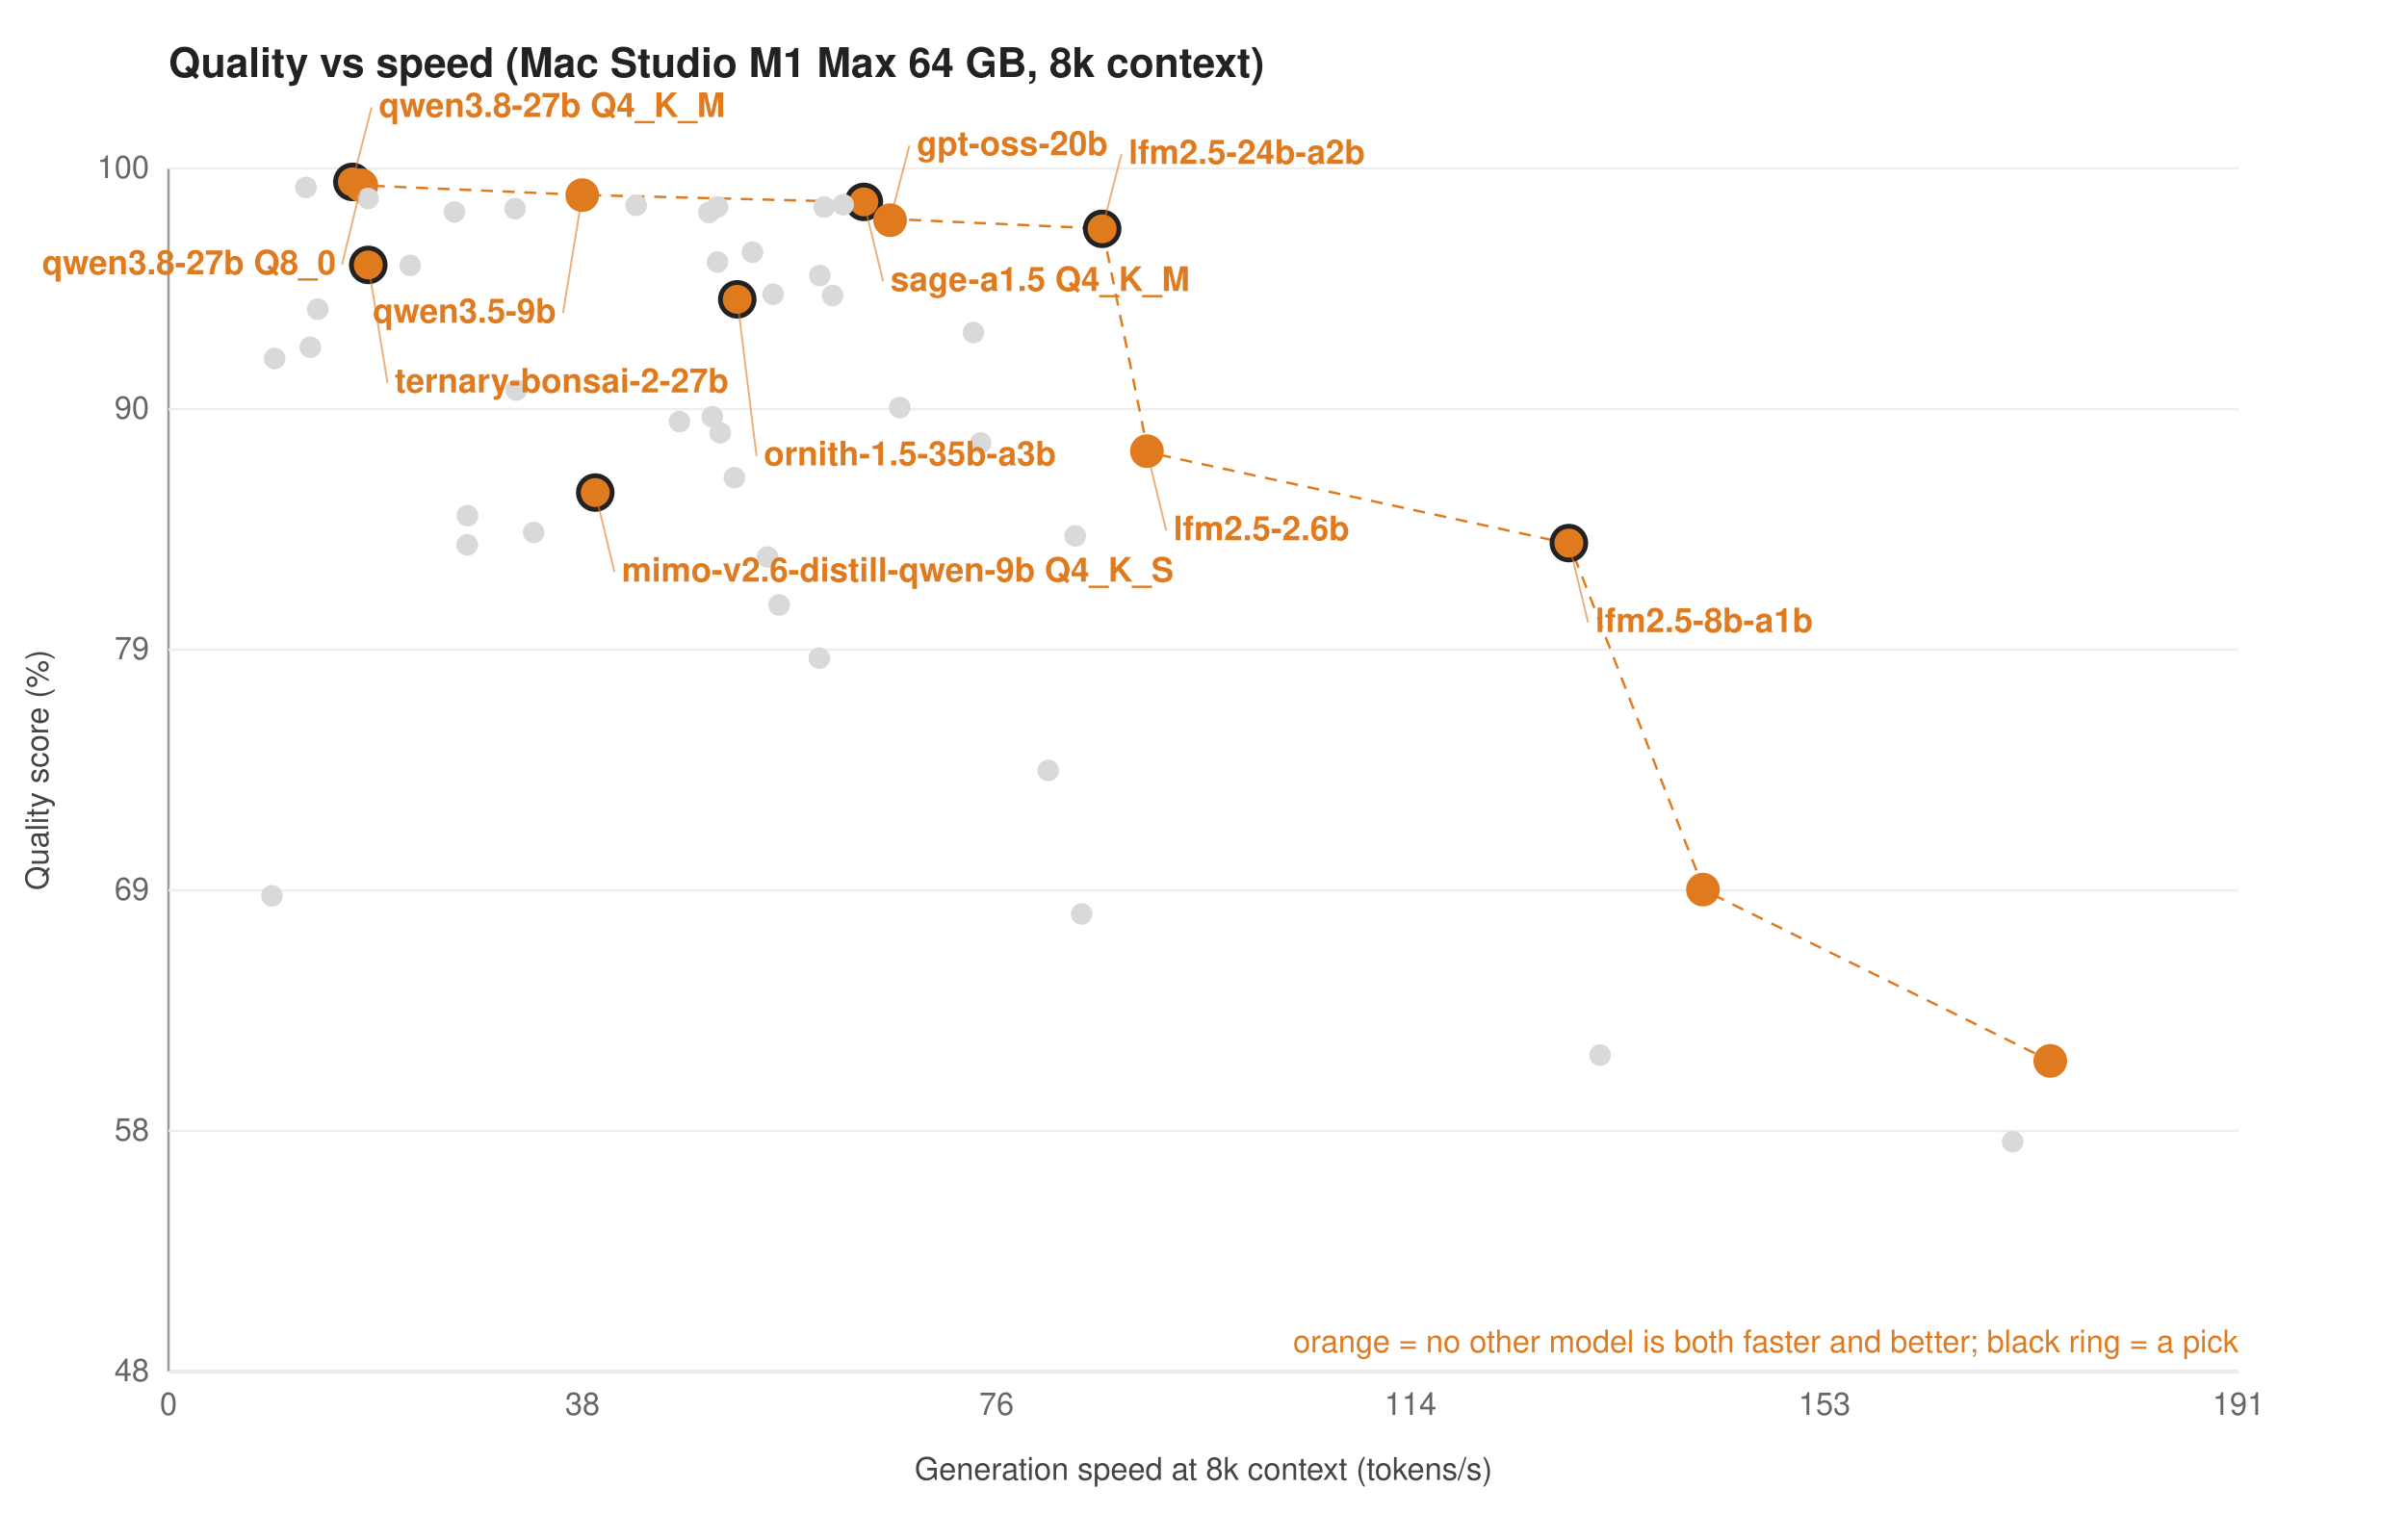
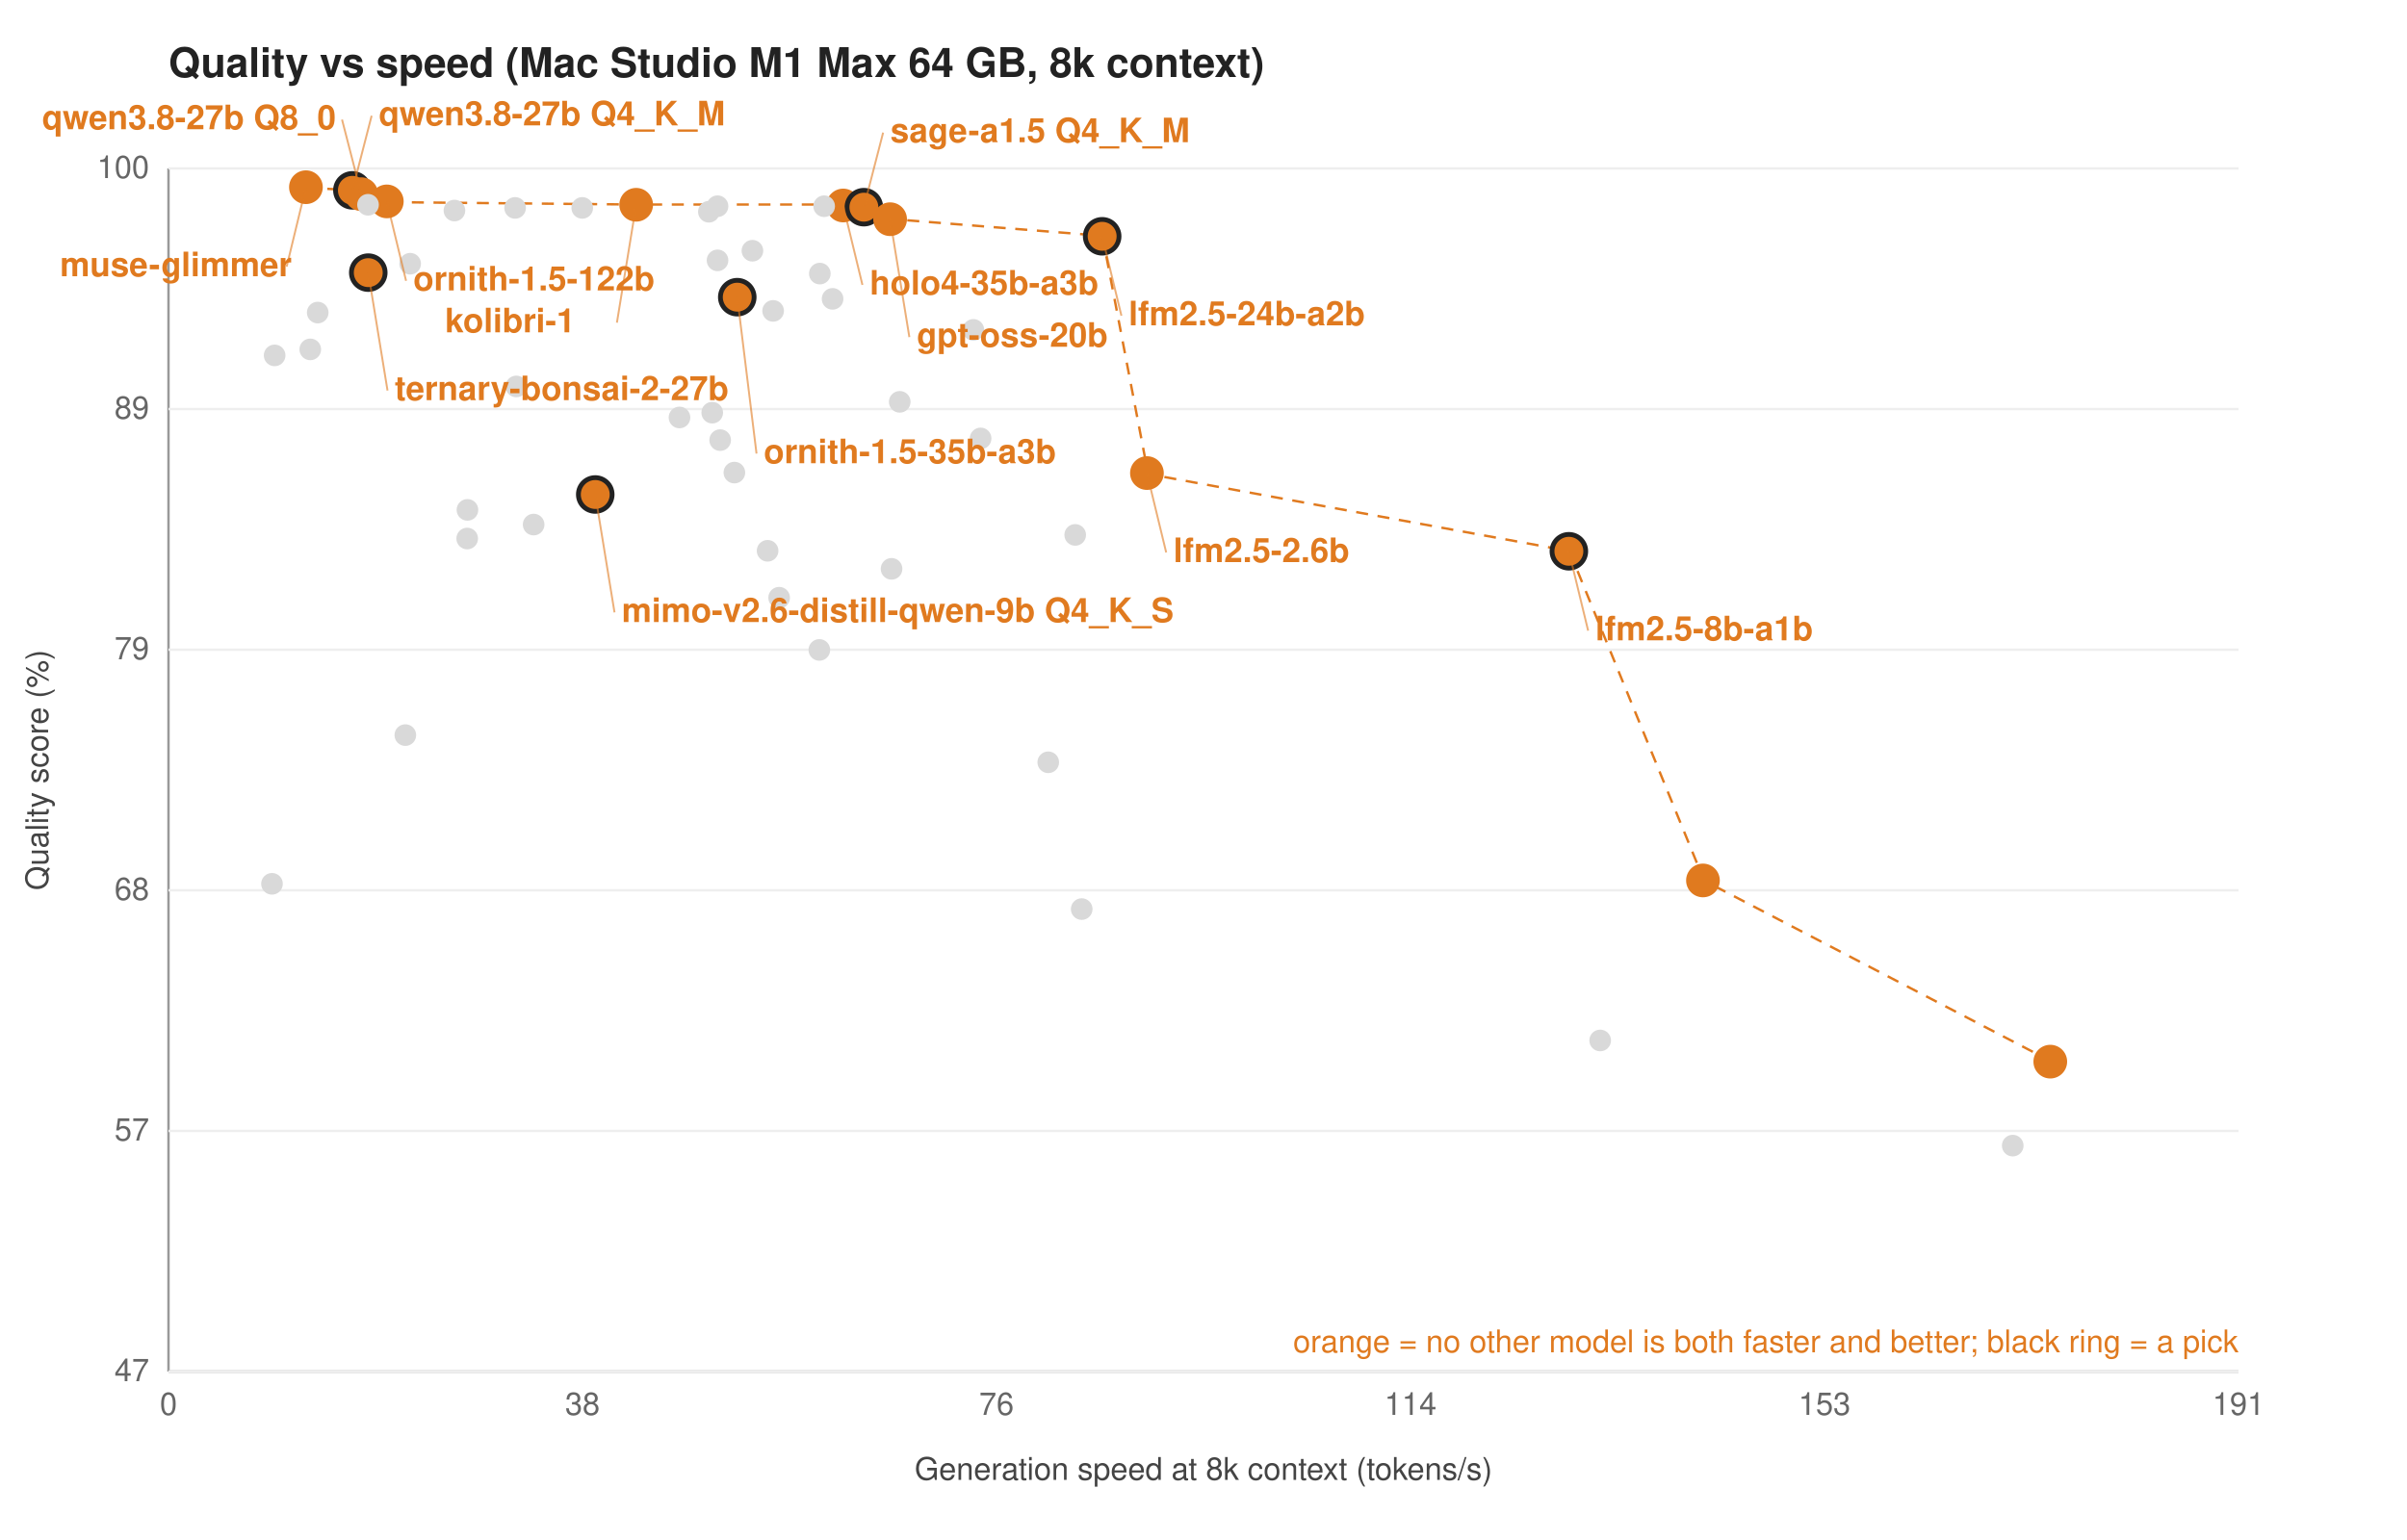
<svg xmlns="http://www.w3.org/2000/svg" viewBox="0 0 1000 640" font-family="-apple-system,Helvetica,Arial" font-size="13">
  <rect width="1000" height="640" fill="#ffffff" />
  <text x="70" y="32" font-size="17" font-weight="600" fill="#222">Quality vs speed (Mac Studio M1 Max 64 GB, 8k context)</text>
  <line x1="70" y1="570" x2="930" y2="570" stroke="#999" />
  <line x1="70" y1="70" x2="70" y2="570" stroke="#999" />
  <text x="500.0" y="615" text-anchor="middle" fill="#444">Generation speed at 8k context (tokens/s)</text>
  <text x="20" y="320.0" transform="rotate(-90 20 320.0)" text-anchor="middle" fill="#444">Quality score (%)</text>
  <text x="70.0" y="588" text-anchor="middle" fill="#666">0</text>
-   <text x="62" y="574.0" text-anchor="end" fill="#666">48</text>
+   <text x="62" y="574.0" text-anchor="end" fill="#666">47</text>
  <line x1="70" y1="570.0" x2="930" y2="570.0" stroke="#eee" />
  <text x="242" y="588" text-anchor="middle" fill="#666">38</text>
-   <text x="62" y="474.0" text-anchor="end" fill="#666">58</text>
+   <text x="62" y="474.0" text-anchor="end" fill="#666">57</text>
  <line x1="70" y1="470.0" x2="930" y2="470.0" stroke="#eee" />
  <text x="414" y="588" text-anchor="middle" fill="#666">76</text>
-   <text x="62" y="374" text-anchor="end" fill="#666">69</text>
-   <line x1="70" y1="370" x2="930" y2="370" stroke="#eee" />
+   <text x="62" y="374.0" text-anchor="end" fill="#666">68</text>
+   <line x1="70" y1="370.0" x2="930" y2="370.0" stroke="#eee" />
  <text x="586.0" y="588" text-anchor="middle" fill="#666">114</text>
-   <text x="62" y="274.0" text-anchor="end" fill="#666">79</text>
-   <line x1="70" y1="270.0" x2="930" y2="270.0" stroke="#eee" />
+   <text x="62" y="274" text-anchor="end" fill="#666">79</text>
+   <line x1="70" y1="270" x2="930" y2="270" stroke="#eee" />
  <text x="758" y="588" text-anchor="middle" fill="#666">153</text>
-   <text x="62" y="174" text-anchor="end" fill="#666">90</text>
+   <text x="62" y="174" text-anchor="end" fill="#666">89</text>
  <line x1="70" y1="170" x2="930" y2="170" stroke="#eee" />
  <text x="930" y="588" text-anchor="middle" fill="#666">191</text>
  <text x="62" y="74.0" text-anchor="end" fill="#666">100</text>
  <line x1="70" y1="70.0" x2="930" y2="70.0" stroke="#eee" />
-   <polyline fill="none" stroke="#e07a1f" stroke-dasharray="5,4" points="146,76 150,77 242,81 359,84 370,91 458,95 477,188 652,226 708,370 852,441" />
-   <circle cx="146.4" cy="75.6" r="7" fill="#e07a1f" stroke="#222" stroke-width="2" />
-   <circle cx="150.1" cy="77.0" r="7" fill="#e07a1f" />
-   <circle cx="127.1" cy="77.9" r="4.5" fill="#d9d9d9" />
-   <circle cx="241.9" cy="81.1" r="7" fill="#e07a1f" />
-   <circle cx="152.9" cy="82.5" r="4.5" fill="#d9d9d9" />
-   <circle cx="358.9" cy="83.9" r="7" fill="#e07a1f" stroke="#222" stroke-width="2" />
-   <circle cx="350.3" cy="85.1" r="4.5" fill="#d9d9d9" />
-   <circle cx="264.3" cy="85.3" r="4.5" fill="#d9d9d9" />
-   <circle cx="342.4" cy="86.0" r="4.5" fill="#d9d9d9" />
-   <circle cx="298.1" cy="86.0" r="4.5" fill="#d9d9d9" />
-   <circle cx="214.0" cy="86.7" r="4.5" fill="#d9d9d9" />
-   <circle cx="188.8" cy="88.1" r="4.5" fill="#d9d9d9" />
-   <circle cx="294.5" cy="88.3" r="4.5" fill="#d9d9d9" />
-   <circle cx="369.8" cy="91.5" r="7" fill="#e07a1f" />
-   <circle cx="457.9" cy="95.1" r="7" fill="#e07a1f" stroke="#222" stroke-width="2" />
-   <circle cx="312.6" cy="104.8" r="4.5" fill="#d9d9d9" />
-   <circle cx="298.1" cy="108.9" r="4.5" fill="#d9d9d9" />
-   <circle cx="153.0" cy="110.1" r="7" fill="#e07a1f" stroke="#222" stroke-width="2" />
-   <circle cx="170.4" cy="110.3" r="4.5" fill="#d9d9d9" />
-   <circle cx="340.6" cy="114.5" r="4.5" fill="#d9d9d9" />
-   <circle cx="321.2" cy="122.3" r="4.5" fill="#d9d9d9" />
-   <circle cx="345.9" cy="122.8" r="4.5" fill="#d9d9d9" />
-   <circle cx="306.3" cy="124.4" r="7" fill="#e07a1f" stroke="#222" stroke-width="2" />
-   <circle cx="132.0" cy="128.5" r="4.5" fill="#d9d9d9" />
-   <circle cx="404.4" cy="138.2" r="4.5" fill="#d9d9d9" />
-   <circle cx="128.9" cy="144.3" r="4.5" fill="#d9d9d9" />
-   <circle cx="114.1" cy="149.0" r="4.5" fill="#d9d9d9" />
-   <circle cx="214.5" cy="162.1" r="4.5" fill="#d9d9d9" />
-   <circle cx="373.8" cy="169.4" r="4.5" fill="#d9d9d9" />
-   <circle cx="295.9" cy="173.2" r="4.5" fill="#d9d9d9" />
-   <circle cx="282.3" cy="175.2" r="4.5" fill="#d9d9d9" />
-   <circle cx="299.2" cy="179.9" r="4.5" fill="#d9d9d9" />
-   <circle cx="407.4" cy="184.1" r="4.5" fill="#d9d9d9" />
-   <circle cx="476.5" cy="187.5" r="7" fill="#e07a1f" />
-   <circle cx="305.1" cy="198.5" r="4.5" fill="#d9d9d9" />
-   <circle cx="247.3" cy="204.7" r="7" fill="#e07a1f" stroke="#222" stroke-width="2" />
-   <circle cx="194.2" cy="214.3" r="4.5" fill="#d9d9d9" />
-   <circle cx="221.7" cy="221.3" r="4.5" fill="#d9d9d9" />
-   <circle cx="446.7" cy="222.7" r="4.5" fill="#d9d9d9" />
-   <circle cx="651.8" cy="225.7" r="7" fill="#e07a1f" stroke="#222" stroke-width="2" />
-   <circle cx="194.1" cy="226.4" r="4.5" fill="#d9d9d9" />
-   <circle cx="318.9" cy="231.5" r="4.5" fill="#d9d9d9" />
-   <circle cx="323.7" cy="251.4" r="4.5" fill="#d9d9d9" />
-   <circle cx="340.4" cy="273.5" r="4.5" fill="#d9d9d9" />
-   <circle cx="435.5" cy="320.2" r="4.5" fill="#d9d9d9" />
-   <circle cx="707.5" cy="369.7" r="7" fill="#e07a1f" />
-   <circle cx="113.0" cy="372.3" r="4.5" fill="#d9d9d9" />
-   <circle cx="449.4" cy="379.8" r="4.5" fill="#d9d9d9" />
-   <circle cx="664.8" cy="438.5" r="4.5" fill="#d9d9d9" />
-   <circle cx="851.8" cy="440.9" r="7" fill="#e07a1f" />
-   <circle cx="836.2" cy="474.5" r="4.5" fill="#d9d9d9" />
-   <line x1="146.4" y1="75.6" x2="154.4" y2="44.6" stroke="#e07a1f" stroke-width="0.8" opacity="0.6" />
-   <text x="157.4" y="48.6" fill="#e07a1f" font-weight="600" font-size="14">qwen3.8-27b Q4_K_M</text>
-   <line x1="150.1" y1="77.0" x2="142.1" y2="110.0" stroke="#e07a1f" stroke-width="0.8" opacity="0.6" />
-   <text x="17.5" y="114.0" fill="#e07a1f" font-weight="600" font-size="14">qwen3.8-27b Q8_0</text>
-   <line x1="241.9" y1="81.1" x2="233.9" y2="130.1" stroke="#e07a1f" stroke-width="0.8" opacity="0.6" />
-   <text x="154.9" y="134.1" fill="#e07a1f" font-weight="600" font-size="14">qwen3.5-9b</text>
-   <line x1="358.9" y1="83.9" x2="366.9" y2="116.9" stroke="#e07a1f" stroke-width="0.8" opacity="0.6" />
-   <text x="369.9" y="120.9" fill="#e07a1f" font-weight="600" font-size="14">sage-a1.5 Q4_K_M</text>
-   <line x1="369.8" y1="91.5" x2="377.8" y2="60.5" stroke="#e07a1f" stroke-width="0.8" opacity="0.6" />
-   <text x="380.8" y="64.5" fill="#e07a1f" font-weight="600" font-size="14">gpt-oss-20b</text>
-   <line x1="457.9" y1="95.1" x2="465.9" y2="64.1" stroke="#e07a1f" stroke-width="0.8" opacity="0.6" />
-   <text x="468.9" y="68.1" fill="#e07a1f" font-weight="600" font-size="14">lfm2.5-24b-a2b</text>
-   <line x1="153.0" y1="110.1" x2="161.0" y2="159.1" stroke="#e07a1f" stroke-width="0.8" opacity="0.6" />
-   <text x="164.0" y="163.1" fill="#e07a1f" font-weight="600" font-size="14">ternary-bonsai-2-27b</text>
-   <line x1="306.3" y1="124.4" x2="314.3" y2="189.4" stroke="#e07a1f" stroke-width="0.8" opacity="0.6" />
-   <text x="317.3" y="193.4" fill="#e07a1f" font-weight="600" font-size="14">ornith-1.5-35b-a3b</text>
-   <line x1="476.5" y1="187.5" x2="484.5" y2="220.5" stroke="#e07a1f" stroke-width="0.8" opacity="0.6" />
-   <text x="487.5" y="224.5" fill="#e07a1f" font-weight="600" font-size="14">lfm2.5-2.6b</text>
-   <line x1="247.3" y1="204.7" x2="255.3" y2="237.7" stroke="#e07a1f" stroke-width="0.8" opacity="0.6" />
-   <text x="258.3" y="241.7" fill="#e07a1f" font-weight="600" font-size="14">mimo-v2.6-distill-qwen-9b Q4_K_S</text>
-   <line x1="651.8" y1="225.7" x2="659.8" y2="258.7" stroke="#e07a1f" stroke-width="0.8" opacity="0.6" />
-   <text x="662.8" y="262.7" fill="#e07a1f" font-weight="600" font-size="14">lfm2.5-8b-a1b</text>
+   <polyline fill="none" stroke="#e07a1f" stroke-dasharray="5,4" points="127,78 146,79 150,81 161,84 264,85 350,85 359,86 370,91 458,98 477,197 652,229 708,366 852,441" />
+   <circle cx="127.1" cy="77.8" r="7" fill="#e07a1f" />
+   <circle cx="146.4" cy="79.1" r="7" fill="#e07a1f" stroke="#222" stroke-width="2" />
+   <circle cx="150.1" cy="80.7" r="7" fill="#e07a1f" />
+   <circle cx="160.7" cy="83.7" r="7" fill="#e07a1f" />
+   <circle cx="152.9" cy="85.1" r="4.5" fill="#d9d9d9" />
+   <circle cx="264.3" cy="85.1" r="7" fill="#e07a1f" />
+   <circle cx="350.3" cy="85.4" r="7" fill="#e07a1f" />
+   <circle cx="342.4" cy="85.7" r="4.5" fill="#d9d9d9" />
+   <circle cx="298.1" cy="85.7" r="4.5" fill="#d9d9d9" />
+   <circle cx="358.9" cy="86.1" r="7" fill="#e07a1f" stroke="#222" stroke-width="2" />
+   <circle cx="214.0" cy="86.4" r="4.5" fill="#d9d9d9" />
+   <circle cx="241.9" cy="86.4" r="4.5" fill="#d9d9d9" />
+   <circle cx="188.8" cy="87.5" r="4.5" fill="#d9d9d9" />
+   <circle cx="294.5" cy="88.0" r="4.5" fill="#d9d9d9" />
+   <circle cx="369.8" cy="91.1" r="7" fill="#e07a1f" />
+   <circle cx="457.9" cy="98.2" r="7" fill="#e07a1f" stroke="#222" stroke-width="2" />
+   <circle cx="312.6" cy="104.2" r="4.5" fill="#d9d9d9" />
+   <circle cx="298.1" cy="108.2" r="4.5" fill="#d9d9d9" />
+   <circle cx="170.4" cy="109.6" r="4.5" fill="#d9d9d9" />
+   <circle cx="153.0" cy="113.3" r="7" fill="#e07a1f" stroke="#222" stroke-width="2" />
+   <circle cx="340.6" cy="113.7" r="4.5" fill="#d9d9d9" />
+   <circle cx="306.3" cy="123.5" r="7" fill="#e07a1f" stroke="#222" stroke-width="2" />
+   <circle cx="345.9" cy="124.2" r="4.5" fill="#d9d9d9" />
+   <circle cx="321.2" cy="129.2" r="4.5" fill="#d9d9d9" />
+   <circle cx="132.0" cy="129.9" r="4.5" fill="#d9d9d9" />
+   <circle cx="404.4" cy="137.1" r="4.5" fill="#d9d9d9" />
+   <circle cx="128.9" cy="145.2" r="4.5" fill="#d9d9d9" />
+   <circle cx="114.1" cy="147.7" r="4.5" fill="#d9d9d9" />
+   <circle cx="214.5" cy="160.6" r="4.5" fill="#d9d9d9" />
+   <circle cx="373.8" cy="167.0" r="4.5" fill="#d9d9d9" />
+   <circle cx="295.9" cy="171.5" r="4.5" fill="#d9d9d9" />
+   <circle cx="282.3" cy="173.5" r="4.5" fill="#d9d9d9" />
+   <circle cx="407.4" cy="182.2" r="4.5" fill="#d9d9d9" />
+   <circle cx="299.2" cy="182.9" r="4.5" fill="#d9d9d9" />
+   <circle cx="305.1" cy="196.4" r="4.5" fill="#d9d9d9" />
+   <circle cx="476.5" cy="196.6" r="7" fill="#e07a1f" />
+   <circle cx="247.3" cy="205.5" r="7" fill="#e07a1f" stroke="#222" stroke-width="2" />
+   <circle cx="194.2" cy="211.9" r="4.5" fill="#d9d9d9" />
+   <circle cx="221.7" cy="218.0" r="4.5" fill="#d9d9d9" />
+   <circle cx="446.7" cy="222.3" r="4.5" fill="#d9d9d9" />
+   <circle cx="194.1" cy="223.8" r="4.5" fill="#d9d9d9" />
+   <circle cx="318.9" cy="228.9" r="4.5" fill="#d9d9d9" />
+   <circle cx="651.8" cy="229.1" r="7" fill="#e07a1f" stroke="#222" stroke-width="2" />
+   <circle cx="370.4" cy="236.4" r="4.5" fill="#d9d9d9" />
+   <circle cx="323.7" cy="248.4" r="4.5" fill="#d9d9d9" />
+   <circle cx="340.4" cy="270.1" r="4.5" fill="#d9d9d9" />
+   <circle cx="168.4" cy="305.5" r="4.5" fill="#d9d9d9" />
+   <circle cx="435.5" cy="316.8" r="4.5" fill="#d9d9d9" />
+   <circle cx="707.5" cy="365.9" r="7" fill="#e07a1f" />
+   <circle cx="113.0" cy="367.3" r="4.5" fill="#d9d9d9" />
+   <circle cx="449.4" cy="377.8" r="4.5" fill="#d9d9d9" />
+   <circle cx="664.8" cy="432.4" r="4.5" fill="#d9d9d9" />
+   <circle cx="851.8" cy="441.2" r="7" fill="#e07a1f" />
+   <circle cx="836.2" cy="476.1" r="4.5" fill="#d9d9d9" />
+   <line x1="127.1" y1="77.8" x2="119.1" y2="110.8" stroke="#e07a1f" stroke-width="0.8" opacity="0.6" />
+   <text x="24.9" y="114.8" fill="#e07a1f" font-weight="600" font-size="14">muse-glimmer</text>
+   <line x1="146.4" y1="79.1" x2="154.4" y2="48.1" stroke="#e07a1f" stroke-width="0.8" opacity="0.6" />
+   <text x="157.4" y="52.1" fill="#e07a1f" font-weight="600" font-size="14">qwen3.8-27b Q4_K_M</text>
+   <line x1="150.1" y1="80.7" x2="142.1" y2="49.7" stroke="#e07a1f" stroke-width="0.8" opacity="0.6" />
+   <text x="17.5" y="53.7" fill="#e07a1f" font-weight="600" font-size="14">qwen3.8-27b Q8_0</text>
+   <line x1="160.7" y1="83.7" x2="168.7" y2="116.7" stroke="#e07a1f" stroke-width="0.8" opacity="0.6" />
+   <text x="171.7" y="120.7" fill="#e07a1f" font-weight="600" font-size="14">ornith-1.5-122b</text>
+   <line x1="264.3" y1="85.1" x2="256.3" y2="134.1" stroke="#e07a1f" stroke-width="0.8" opacity="0.6" />
+   <text x="184.9" y="138.1" fill="#e07a1f" font-weight="600" font-size="14">kolibri-1</text>
+   <line x1="350.3" y1="85.4" x2="358.3" y2="118.4" stroke="#e07a1f" stroke-width="0.8" opacity="0.6" />
+   <text x="361.3" y="122.4" fill="#e07a1f" font-weight="600" font-size="14">holo4-35b-a3b</text>
+   <line x1="358.9" y1="86.1" x2="366.9" y2="55.1" stroke="#e07a1f" stroke-width="0.8" opacity="0.6" />
+   <text x="369.9" y="59.1" fill="#e07a1f" font-weight="600" font-size="14">sage-a1.5 Q4_K_M</text>
+   <line x1="369.8" y1="91.1" x2="377.8" y2="140.1" stroke="#e07a1f" stroke-width="0.8" opacity="0.6" />
+   <text x="380.8" y="144.1" fill="#e07a1f" font-weight="600" font-size="14">gpt-oss-20b</text>
+   <line x1="457.9" y1="98.2" x2="465.9" y2="131.2" stroke="#e07a1f" stroke-width="0.8" opacity="0.6" />
+   <text x="468.9" y="135.2" fill="#e07a1f" font-weight="600" font-size="14">lfm2.5-24b-a2b</text>
+   <line x1="153.0" y1="113.3" x2="161.0" y2="162.3" stroke="#e07a1f" stroke-width="0.8" opacity="0.6" />
+   <text x="164.0" y="166.3" fill="#e07a1f" font-weight="600" font-size="14">ternary-bonsai-2-27b</text>
+   <line x1="306.3" y1="123.5" x2="314.3" y2="188.5" stroke="#e07a1f" stroke-width="0.8" opacity="0.6" />
+   <text x="317.3" y="192.5" fill="#e07a1f" font-weight="600" font-size="14">ornith-1.5-35b-a3b</text>
+   <line x1="476.5" y1="196.6" x2="484.5" y2="229.6" stroke="#e07a1f" stroke-width="0.8" opacity="0.6" />
+   <text x="487.5" y="233.6" fill="#e07a1f" font-weight="600" font-size="14">lfm2.5-2.6b</text>
+   <line x1="247.3" y1="205.5" x2="255.3" y2="254.5" stroke="#e07a1f" stroke-width="0.8" opacity="0.6" />
+   <text x="258.3" y="258.5" fill="#e07a1f" font-weight="600" font-size="14">mimo-v2.6-distill-qwen-9b Q4_K_S</text>
+   <line x1="651.8" y1="229.1" x2="659.8" y2="262.1" stroke="#e07a1f" stroke-width="0.8" opacity="0.6" />
+   <text x="662.8" y="266.1" fill="#e07a1f" font-weight="600" font-size="14">lfm2.5-8b-a1b</text>
  <text x="930" y="562" text-anchor="end" fill="#e07a1f">orange = no other model is both faster and better; black ring = a pick</text>
</svg>
